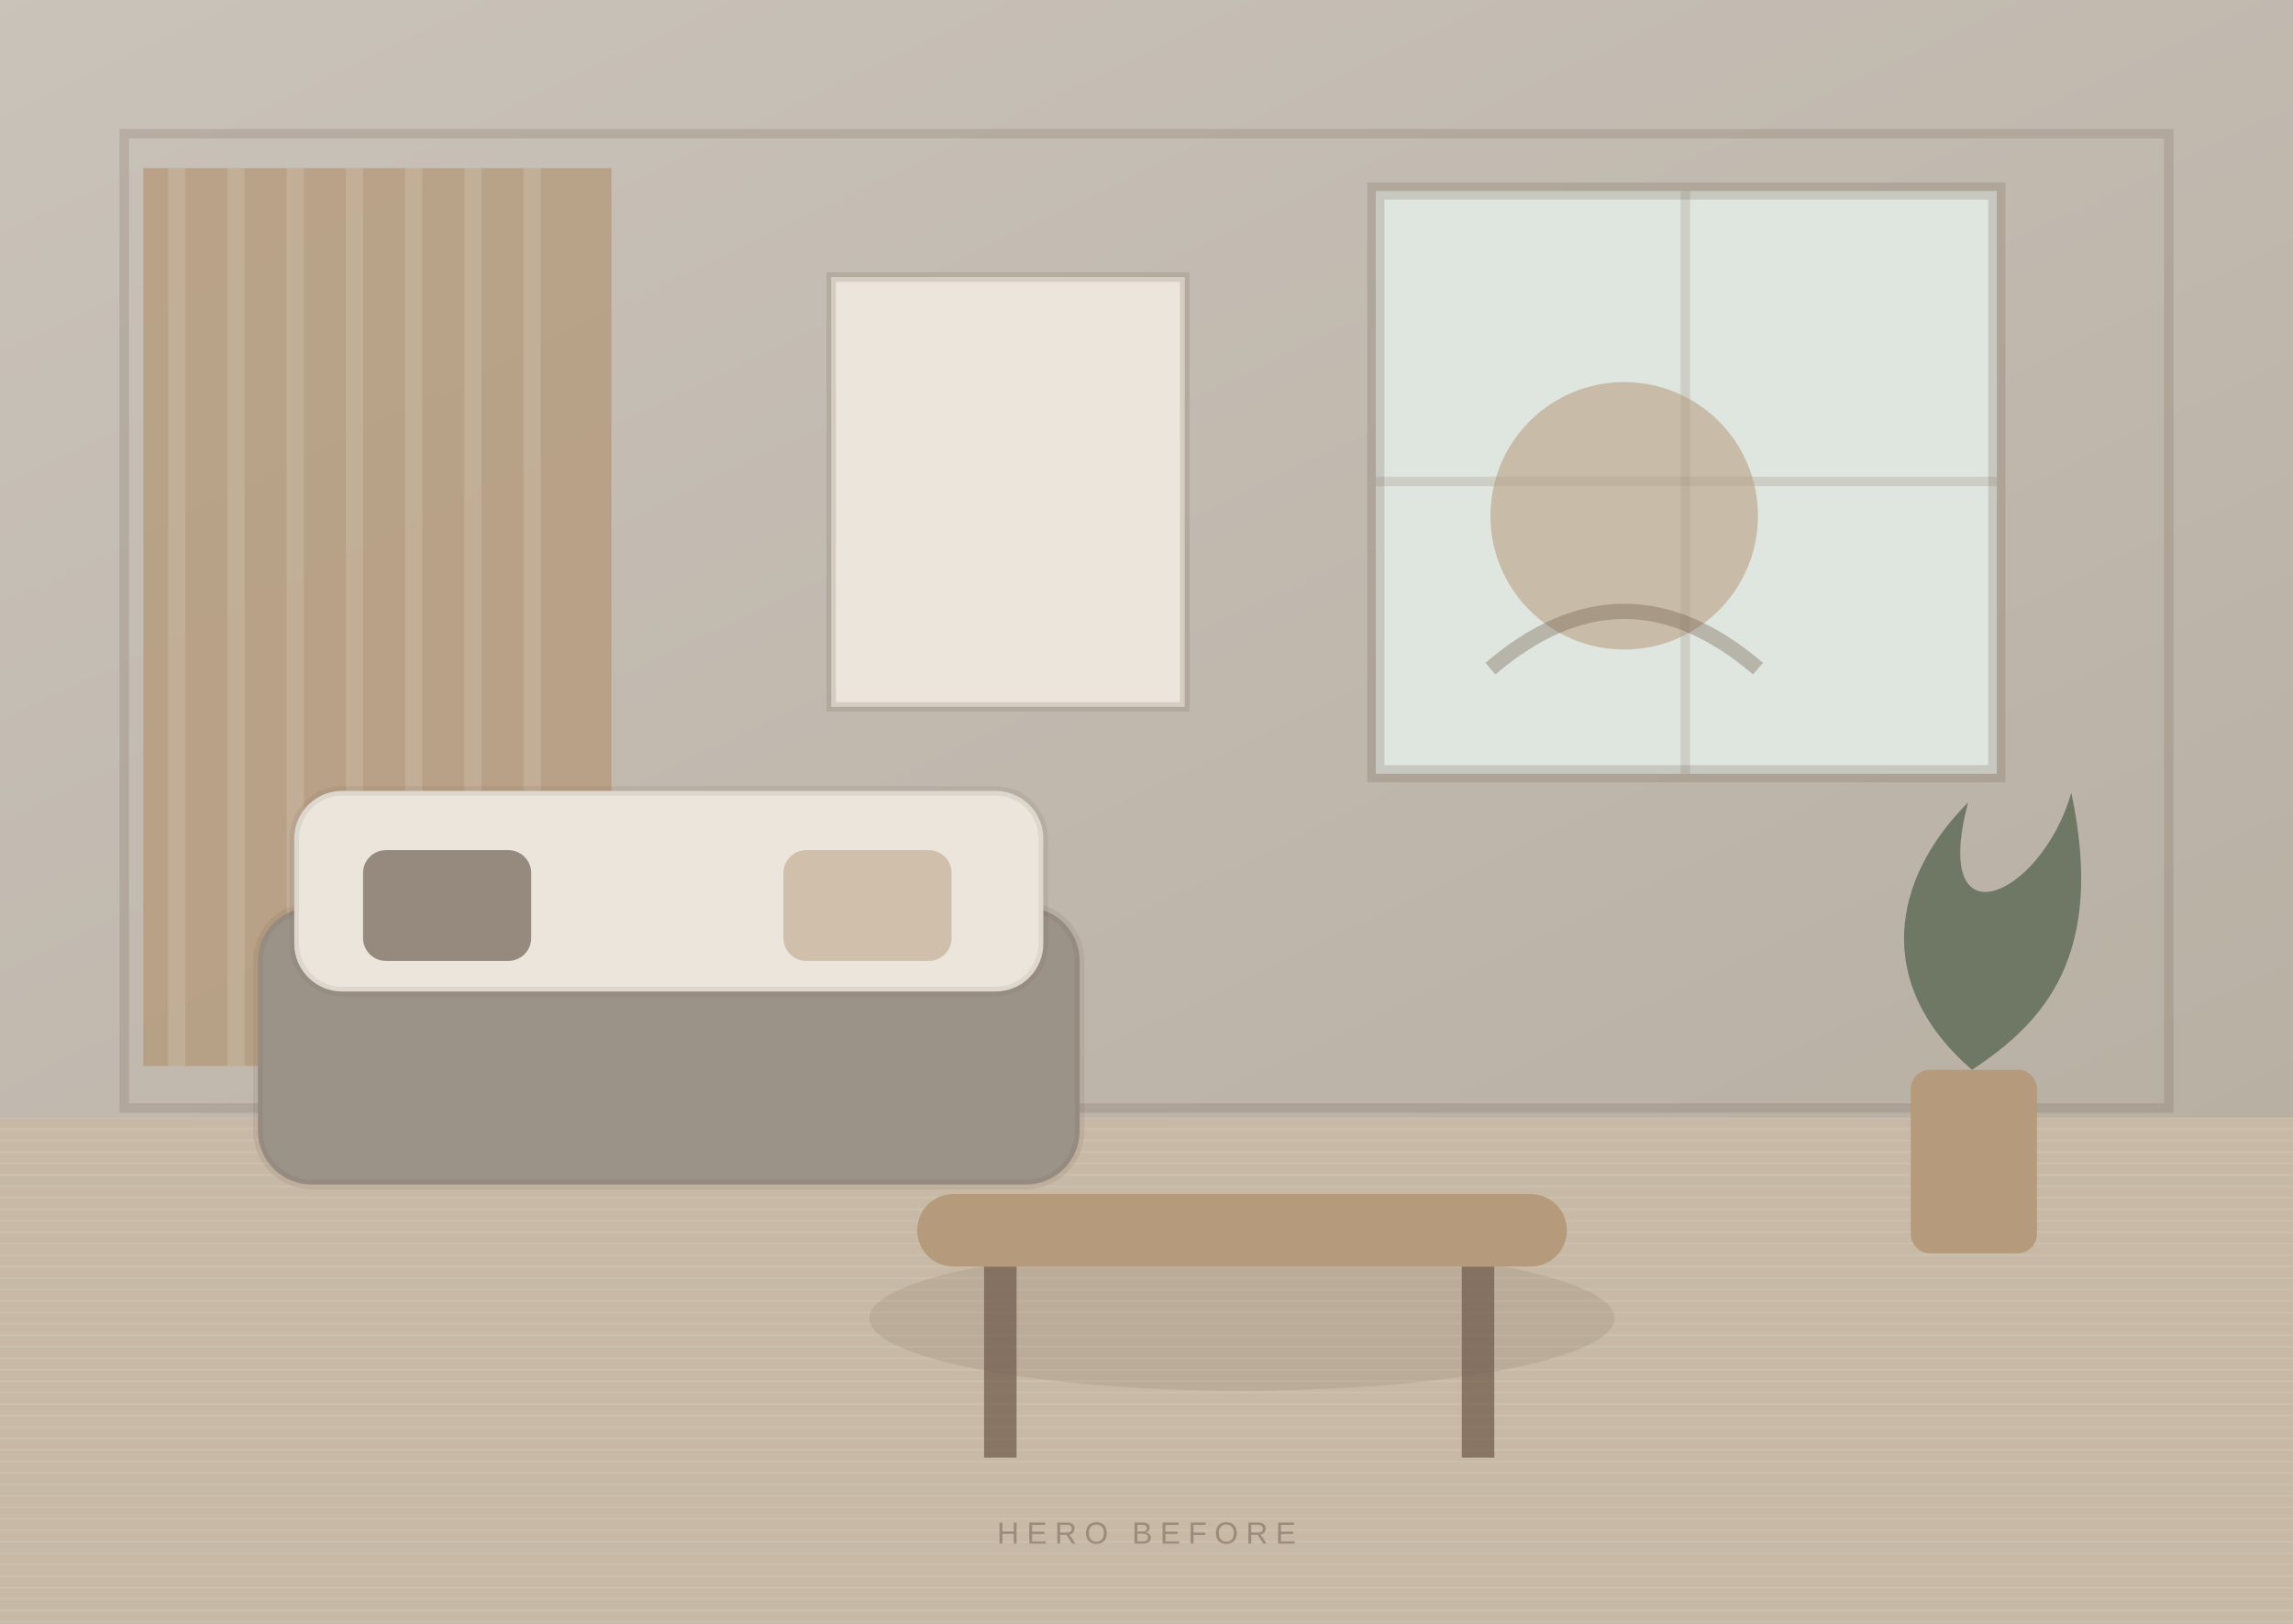
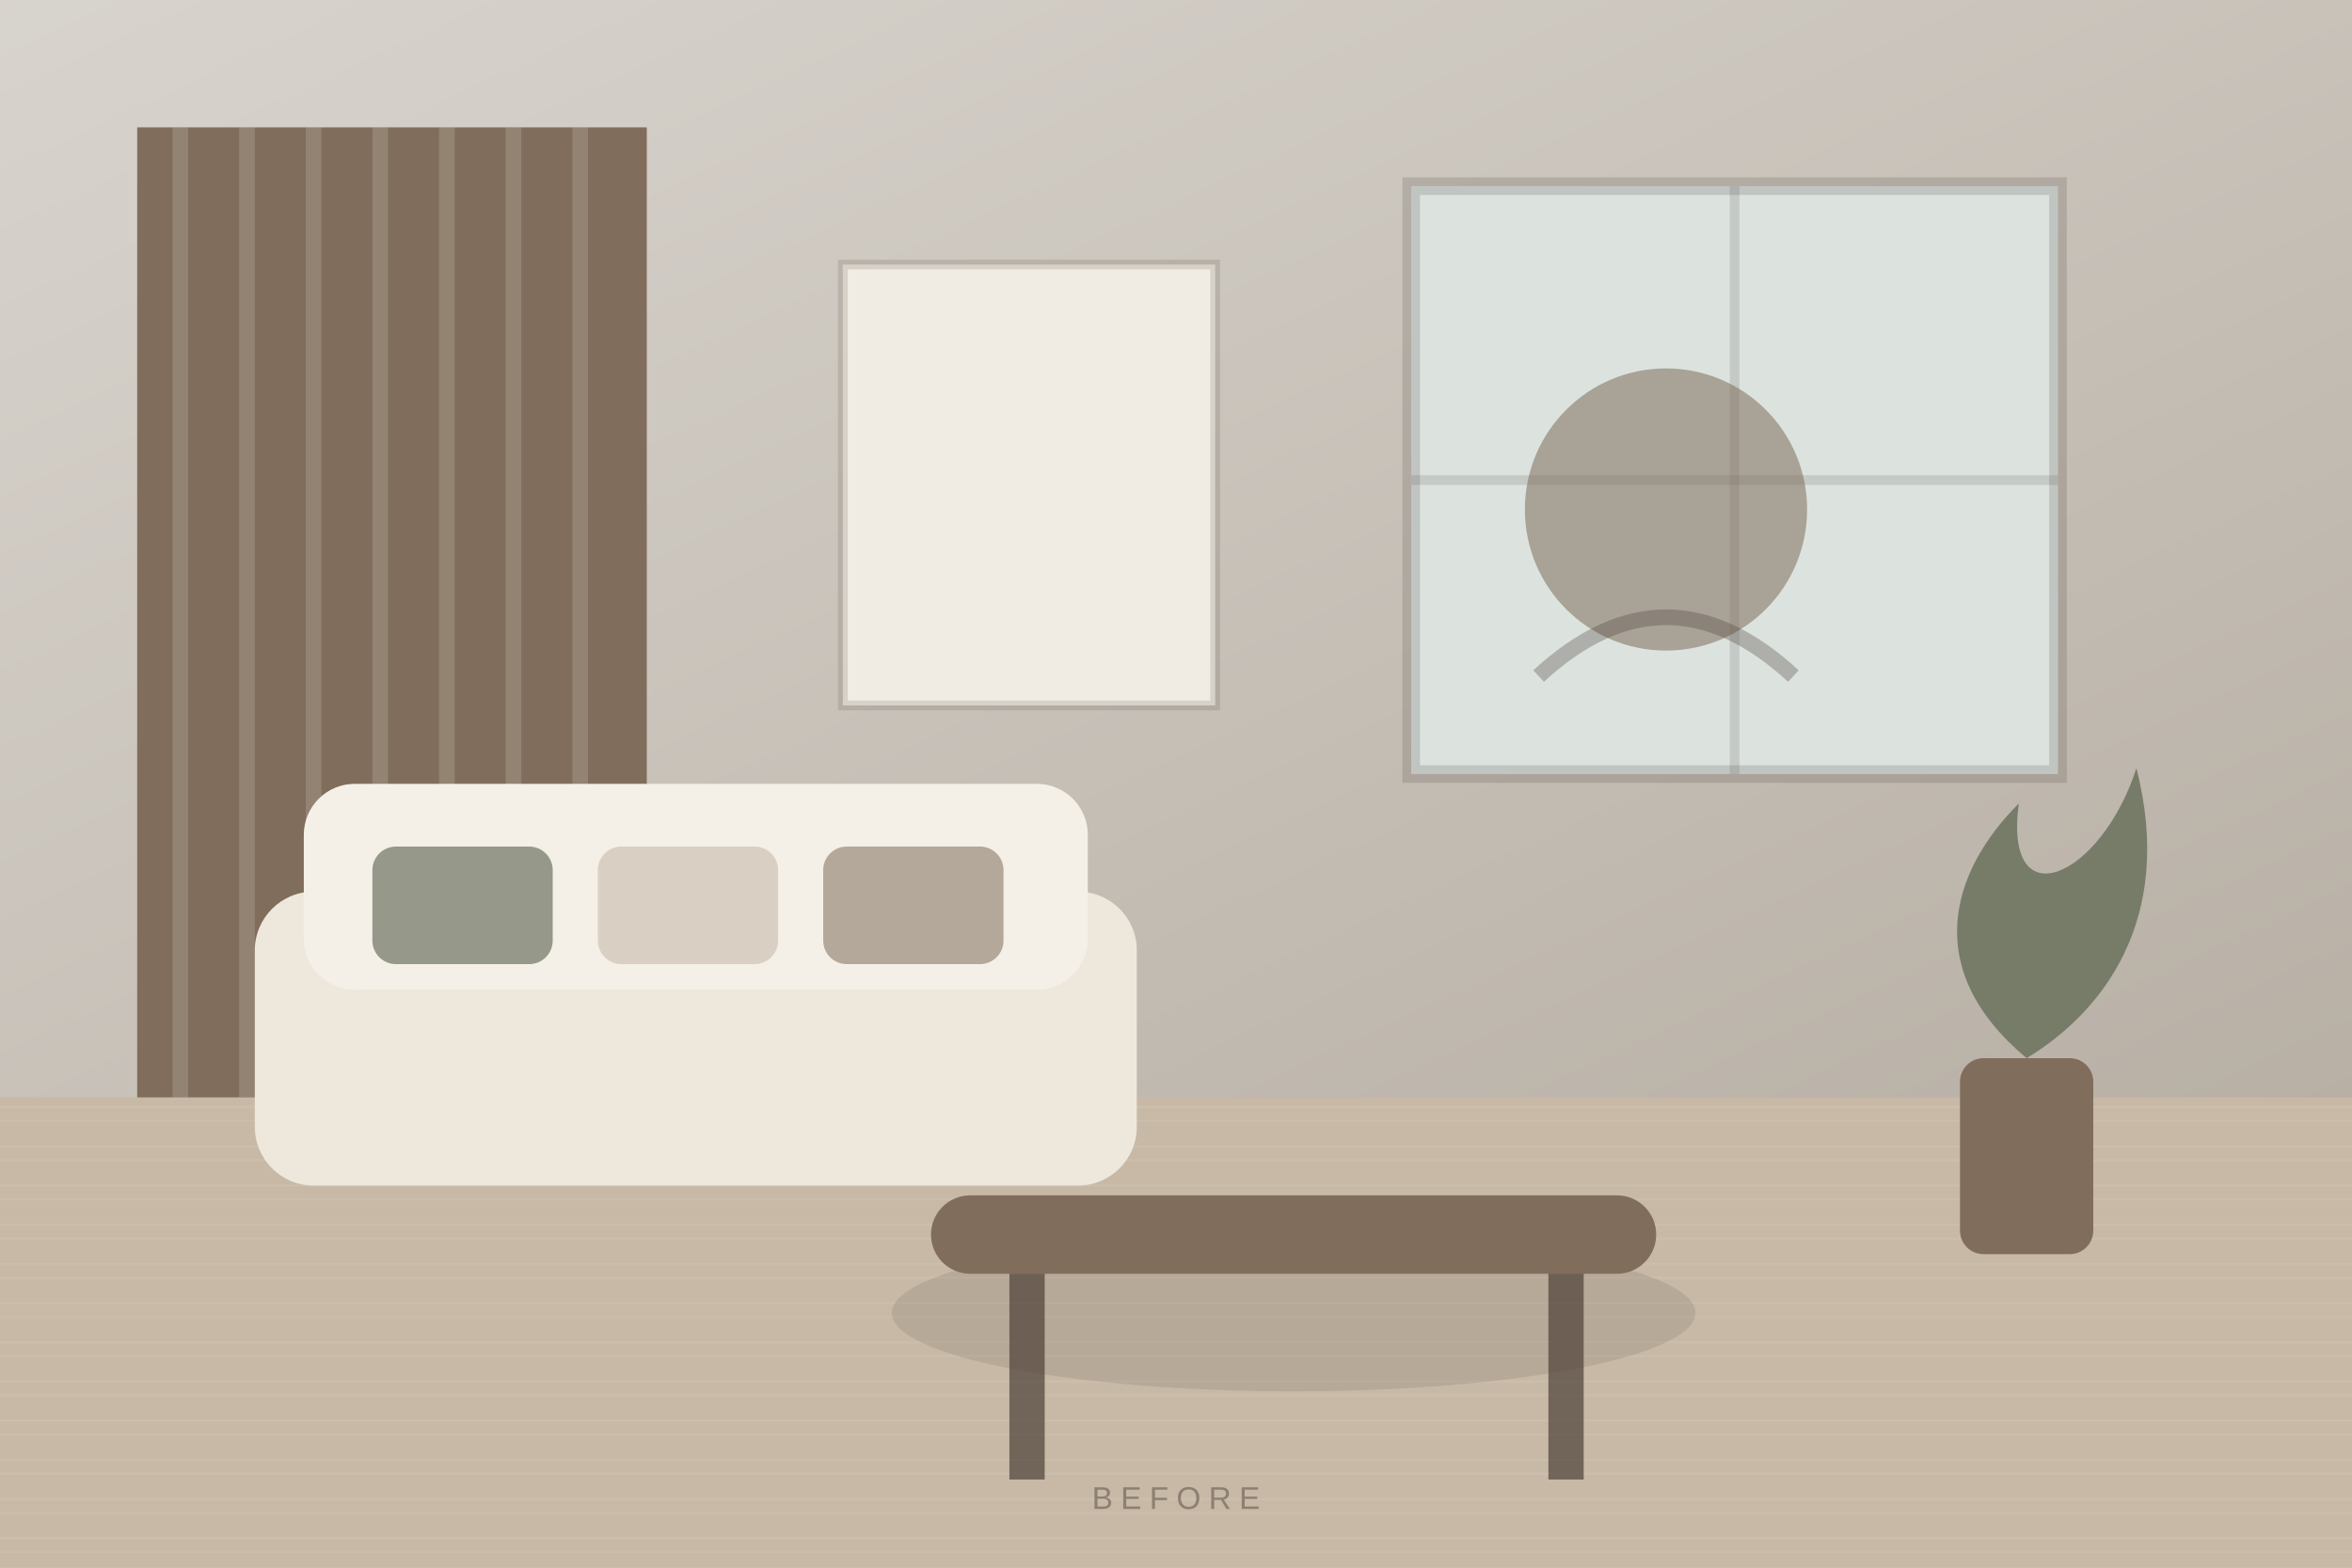
- <svg xmlns="http://www.w3.org/2000/svg" viewBox="0 0 1200 850" role="img" aria-labelledby="title desc">
+ <svg xmlns="http://www.w3.org/2000/svg" viewBox="0 0 1200 800">
  <defs>
-     <linearGradient id="sun" x1="0" y1="0" x2="1" y2="1">
-       <stop offset="0" stop-color="#fff" stop-opacity=".52" />
+     <linearGradient id="g" x1="0" y1="0" x2="1" y2="1">
+       <stop stop-color="#fff" stop-opacity=".45" />
      <stop offset="1" stop-color="#fff" stop-opacity="0" />
    </linearGradient>
-     <pattern id="linen" width="18" height="18" patternUnits="userSpaceOnUse">
-       <path d="M0 3h18M0 9h18M0 15h18" stroke="#fff" stroke-opacity=".09" />
+     <pattern id="p" width="20" height="20" patternUnits="userSpaceOnUse">
+       <path d="M0 5h20M0 12h20" stroke="#fff" stroke-opacity=".08" />
    </pattern>
  </defs>
-   <rect width="1200" height="850" fill="#b9b0a4" />
-   <rect y="585" width="1200" height="265" fill="#c7b9a6" />
-   <rect y="585" width="1200" height="265" fill="url(#linen)" />
-   <rect x="0" y="0" width="1200" height="585" fill="url(#sun)" opacity=".45" />
-   <rect x="65" y="70" width="1070" height="510" fill="none" stroke="#6d5849" stroke-opacity=".18" stroke-width="5" />
-   <rect x="720" y="100" width="325" height="305" fill="#dfe5df" stroke="#6d5849" stroke-opacity=".2" stroke-width="9" />
-   <line x1="882" y1="100" x2="882" y2="405" stroke="#6d5849" stroke-opacity=".16" stroke-width="5" />
-   <line x1="720" y1="252" x2="1045" y2="252" stroke="#6d5849" stroke-opacity=".16" stroke-width="5" />
-   <rect x="75" y="88" width="245" height="470" fill="#b59a7b" opacity=".78" />
-   <g opacity=".14">
-     <rect x="88" y="88" width="9" height="470" fill="#fff" />
-     <rect x="119" y="88" width="9" height="470" fill="#fff" />
-     <rect x="150" y="88" width="9" height="470" fill="#fff" />
-     <rect x="181" y="88" width="9" height="470" fill="#fff" />
-     <rect x="212" y="88" width="9" height="470" fill="#fff" />
-     <rect x="243" y="88" width="9" height="470" fill="#fff" />
-     <rect x="274" y="88" width="9" height="470" fill="#fff" />
+   <rect width="1200" height="800" fill="#b8b0a5" />
+   <rect y="560" width="1200" height="240" fill="#c7b9a6" />
+   <rect y="560" width="1200" height="240" fill="url(#p)" />
+   <rect width="1200" height="560" fill="url(#g)" />
+   <rect x="70" y="65" width="260" height="495" fill="#806d5b" />
+   <g opacity=".15">
+     <rect x="88" y="65" width="8" height="495" fill="#fff" />
+     <rect x="122" y="65" width="8" height="495" fill="#fff" />
+     <rect x="156" y="65" width="8" height="495" fill="#fff" />
+     <rect x="190" y="65" width="8" height="495" fill="#fff" />
+     <rect x="224" y="65" width="8" height="495" fill="#fff" />
+     <rect x="258" y="65" width="8" height="495" fill="#fff" />
+     <rect x="292" y="65" width="8" height="495" fill="#fff" />
  </g>
-   <rect x="135" y="475" width="430" height="145" rx="28" fill="#9b9288" stroke="#6d5849" stroke-opacity=".12" stroke-width="5" />
-   <rect x="154" y="414" width="392" height="105" rx="25" fill="#ebe5db" stroke="#6d5849" stroke-opacity=".1" stroke-width="5" />
-   <rect x="190" y="445" width="88" height="58" rx="12" fill="#7d7064" opacity=".78" />
-   <rect x="300" y="445" width="88" height="58" rx="12" fill="#ebe5db" opacity=".8" />
-   <rect x="410" y="445" width="88" height="58" rx="12" fill="#b59a7b" opacity=".5" />
-   <ellipse cx="650" cy="690" rx="195" ry="38" fill="#6d5849" opacity=".14" />
-   <rect x="480" y="625" width="340" height="38" rx="19" fill="#b59a7b" />
-   <rect x="515" y="663" width="17" height="100" fill="#6d5849" opacity=".7" />
-   <rect x="765" y="663" width="17" height="100" fill="#6d5849" opacity=".7" />
-   <rect x="1000" y="560" width="66" height="96" rx="10" fill="#b59a7b" />
-   <path d="M1032 560 C980 515 990 460 1030 420 C1010 495 1068 470 1084 415 C1102 500 1070 535 1032 560" fill="#6f7865" />
-   <rect x="435" y="145" width="185" height="225" fill="#ebe5db" stroke="#6d5849" stroke-opacity=".17" stroke-width="5" />
-   <circle cx="850" cy="270" r="70" fill="#b59a7b" opacity=".55" />
-   <path d="M780 350 Q850 290 920 350" fill="none" stroke="#6d5849" stroke-width="8" opacity=".35" />
-   <text x="600" y="808" text-anchor="middle" font-family="Arial,sans-serif" font-size="16" letter-spacing="4" fill="#6d5849" opacity=".48">HERO BEFORE</text>
+   <rect x="720" y="95" width="330" height="300" fill="#dce3df" stroke="#4d4038" stroke-opacity=".18" stroke-width="9" />
+   <line x1="885" y1="95" x2="885" y2="395" stroke="#4d4038" stroke-opacity=".15" stroke-width="5" />
+   <line x1="720" y1="245" x2="1050" y2="245" stroke="#4d4038" stroke-opacity=".15" stroke-width="5" />
+   <rect x="130" y="455" width="450" height="150" rx="30" fill="#eee8dc" />
+   <rect x="155" y="400" width="400" height="105" rx="26" fill="#f5f0e7" />
+   <rect x="190" y="432" width="92" height="60" rx="12" fill="#777c69" opacity=".75" />
+   <rect x="305" y="432" width="92" height="60" rx="12" fill="#d9d0c3" />
+   <rect x="420" y="432" width="92" height="60" rx="12" fill="#806d5b" opacity=".55" />
+   <ellipse cx="660" cy="670" rx="205" ry="40" fill="#4d4038" opacity=".14" />
+   <rect x="475" y="610" width="370" height="40" rx="20" fill="#806d5b" />
+   <rect x="515" y="650" width="18" height="105" fill="#4d4038" opacity=".7" />
+   <rect x="790" y="650" width="18" height="105" fill="#4d4038" opacity=".7" />
+   <rect x="1000" y="540" width="68" height="100" rx="12" fill="#806d5b" />
+   <path d="M1034 540C980 495 995 445 1030 410c-8 60 42 38 60-18 20 78-18 125-56 148" fill="#777c69" />
+   <rect x="430" y="135" width="190" height="225" fill="#f1ece3" stroke="#4d4038" stroke-opacity=".16" stroke-width="5" />
+   <circle cx="850" cy="260" r="72" fill="#806d5b" opacity=".55" />
+   <path d="M785 345Q850 285 915 345" fill="none" stroke="#4d4038" stroke-width="8" opacity=".32" />
+   <text x="600" y="770" text-anchor="middle" font-family="Arial,sans-serif" font-size="16" letter-spacing="4" fill="#4d4038" opacity=".48">BEFORE</text>
</svg>
